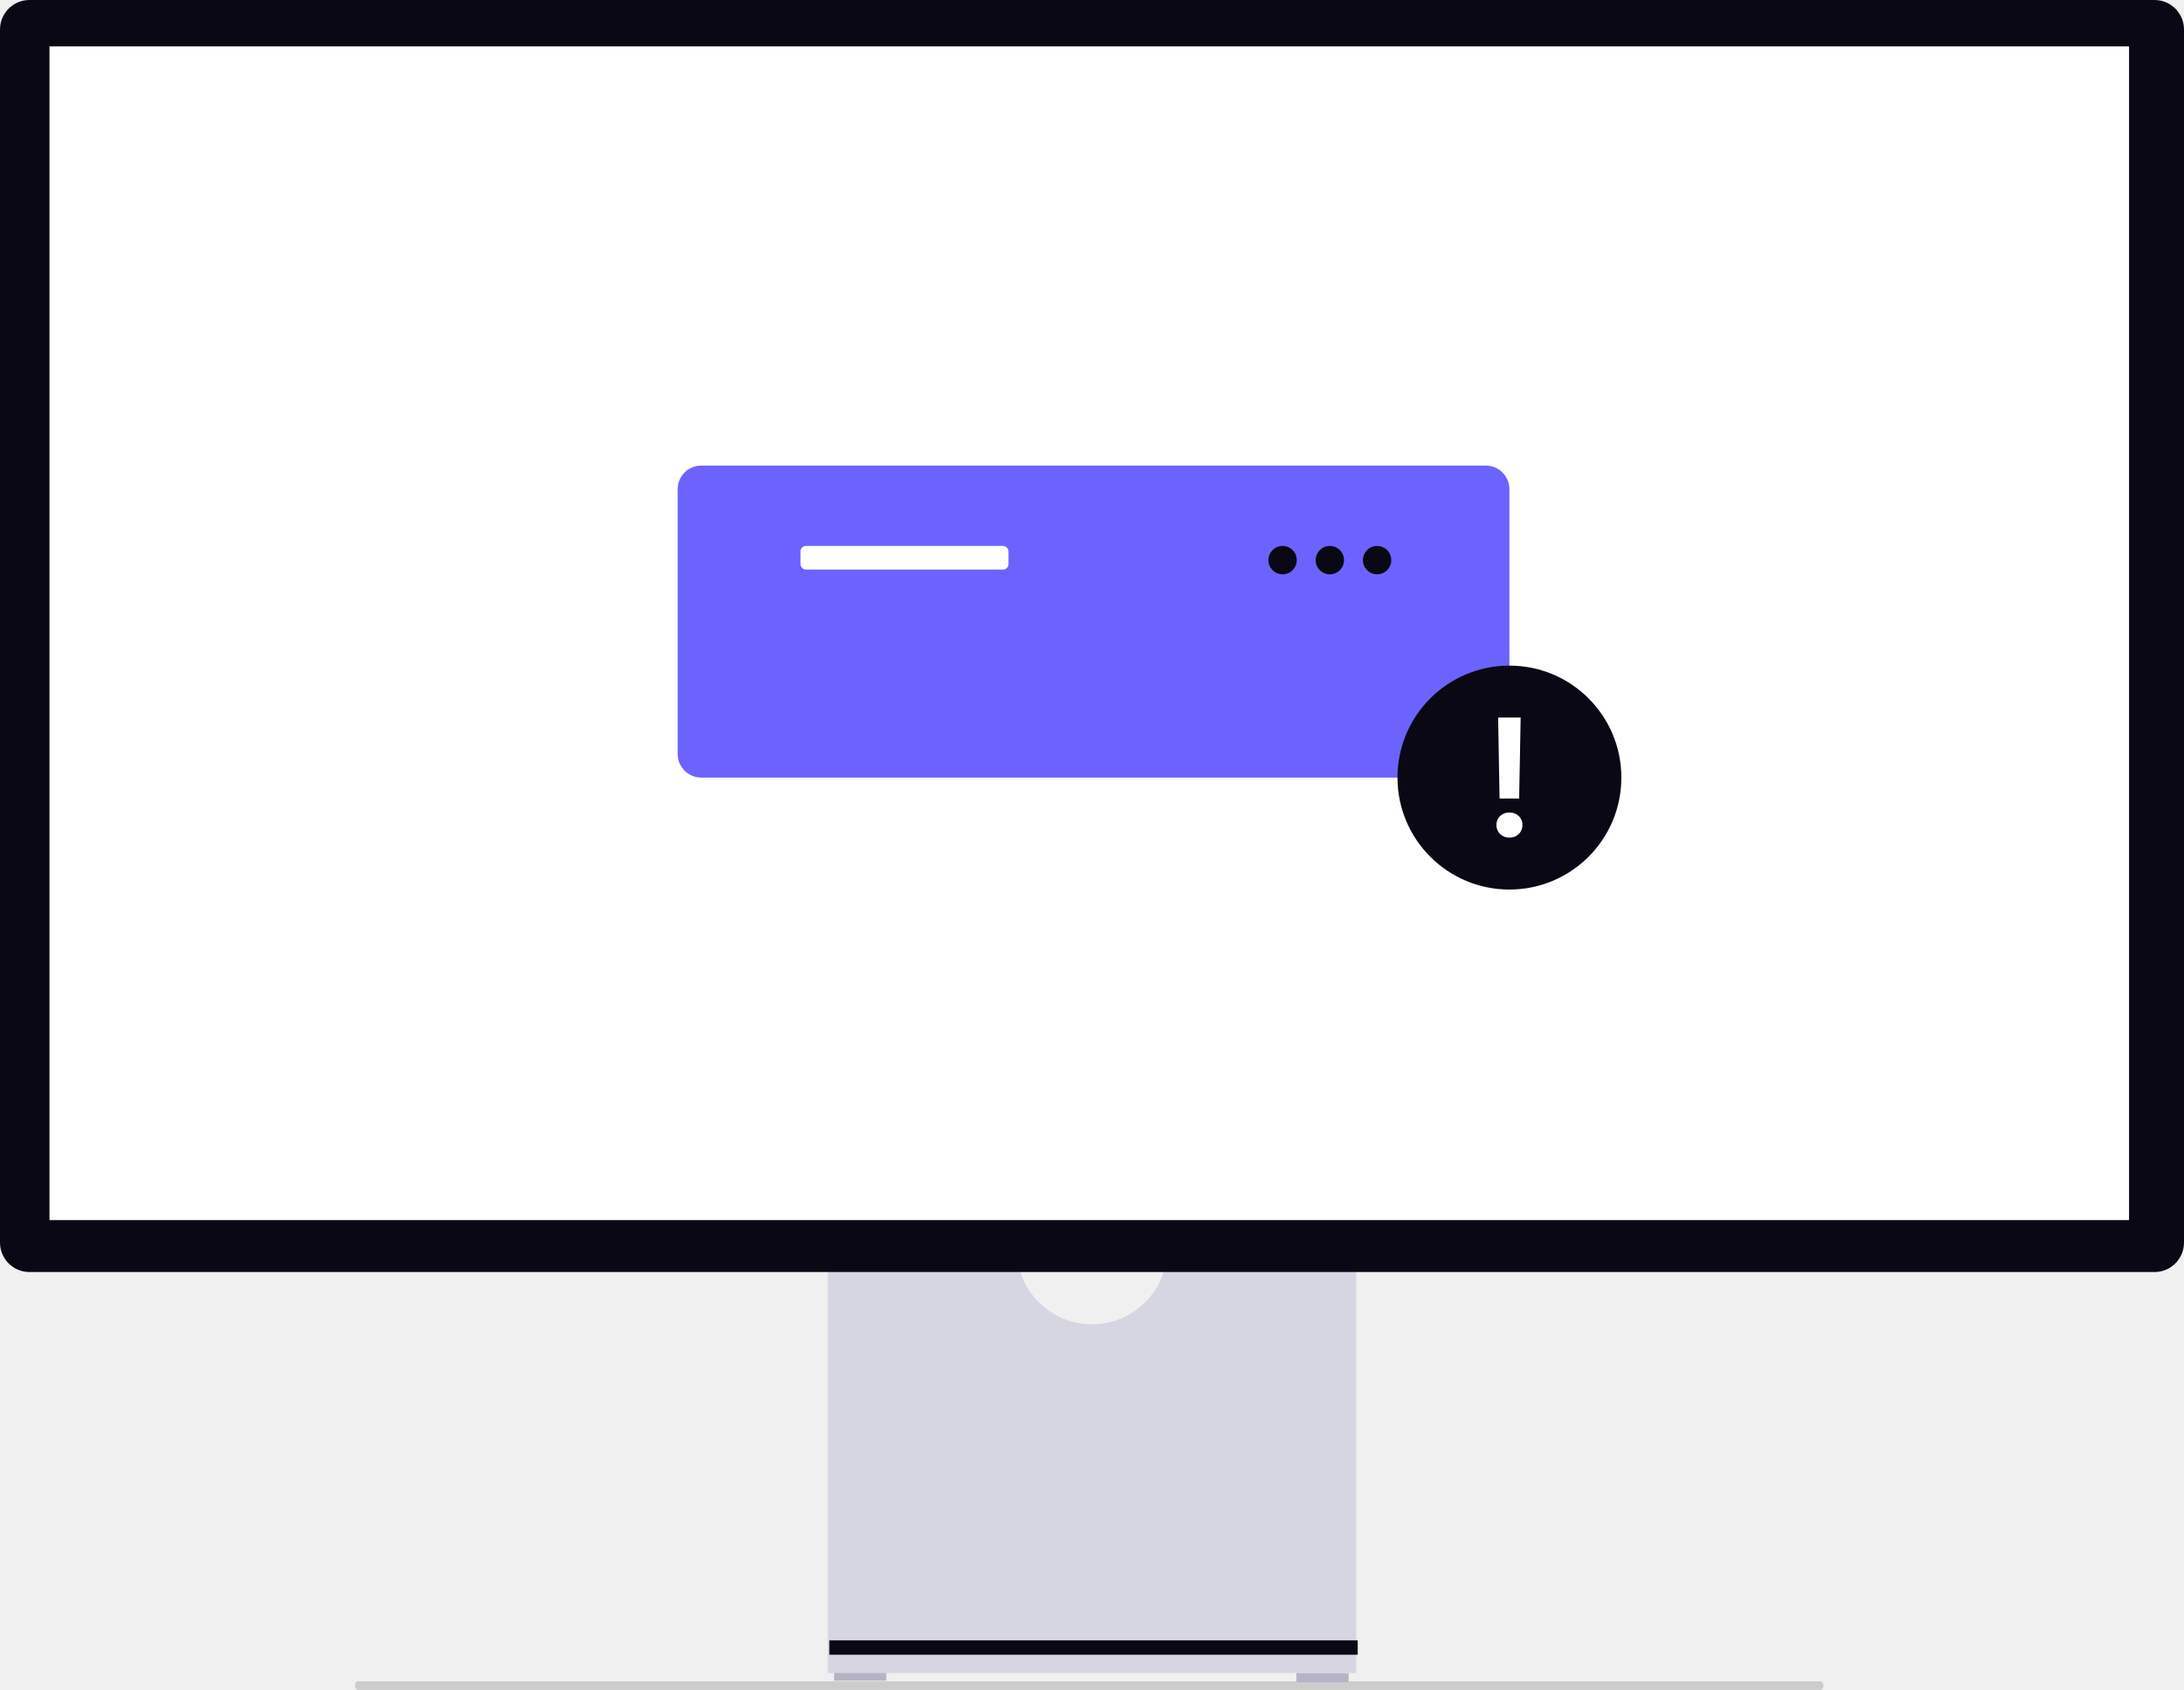
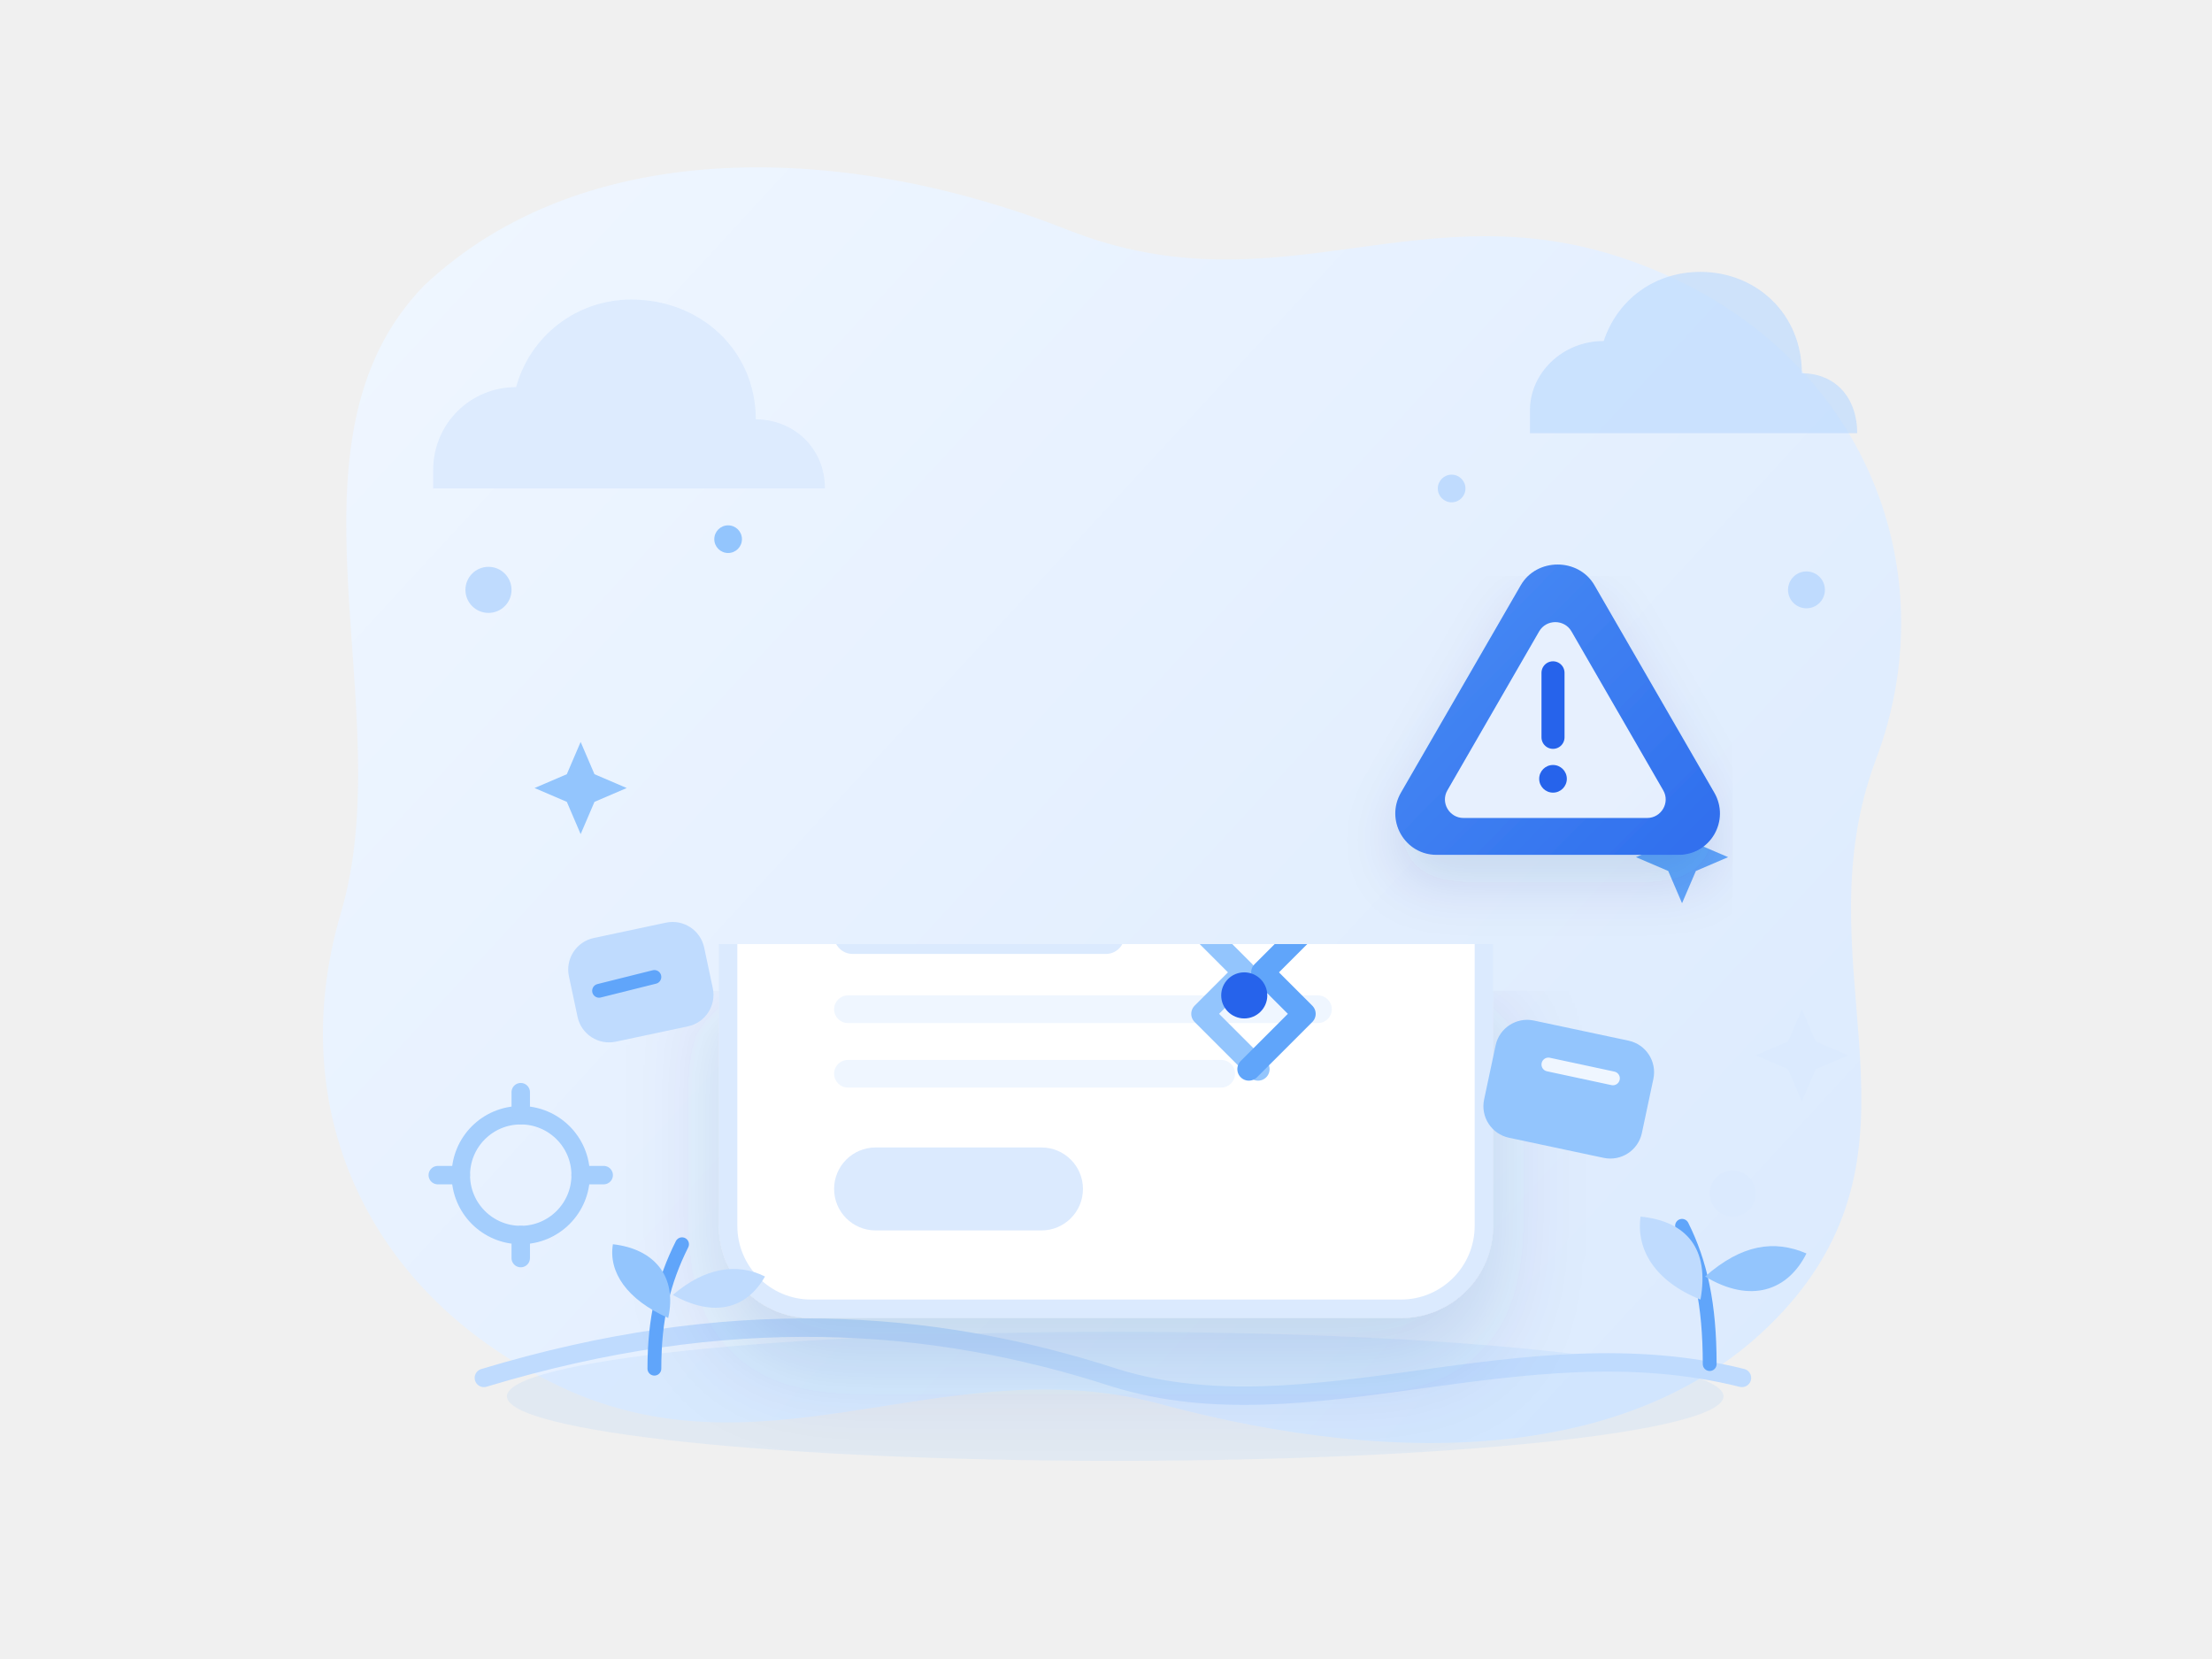
- <svg xmlns="http://www.w3.org/2000/svg" width="799.031" height="618.112" viewBox="0 0 799.031 618.112" role="img" artist="Katerina Limpitsouni" source="https://undraw.co/">
-   <g transform="translate(-893 -197)">
-     <path d="M15.18,488.763c0,.872.478,1.573,1.073,1.573h535.1c.6,0,1.073-.7,1.073-1.573s-.478-1.573-1.073-1.573H16.253C15.658,487.191,15.18,487.891,15.18,488.763Z" transform="translate(1007.711 324.776)" fill="#ccc" />
-     <rect width="19.105" height="3.371" transform="translate(1198.162 808.354)" fill="#b6b3c5" />
-     <rect width="19.105" height="3.371" transform="translate(1367.295 808.917)" fill="#b6b3c5" />
-     <path d="M352.955,370.945a27.529,27.529,0,0,1-54.321,0H229.146V521.536h193.3V370.945Z" transform="translate(966.721 287.378)" fill="#d6d6e3" />
-     <rect width="193.296" height="5.242" transform="translate(1196.43 796.983)" fill="#090814" />
-     <path d="M788.255,487.17H10.776A10.788,10.788,0,0,1,0,476.394V32.688A10.788,10.788,0,0,1,10.776,21.911H788.255a10.789,10.789,0,0,1,10.776,10.776V476.394a10.789,10.789,0,0,1-10.776,10.776Z" transform="translate(893 175.089)" fill="#090814" />
-     <rect width="760.822" height="429.297" transform="translate(911.104 213.968)" fill="#fff" />
-     <g transform="translate(20.477 16.308)">
-       <path d="M604.463,379.271H317.442a8.655,8.655,0,0,1-8.645-8.645V273.8a8.655,8.655,0,0,1,8.645-8.645H604.463a8.655,8.655,0,0,1,8.645,8.645v96.826a8.655,8.655,0,0,1-8.645,8.645Z" transform="translate(811.648 85.826)" fill="#6c63ff" />
-       <rect width="76.078" height="8.645" rx="2" transform="translate(1165.4 380.374)" fill="#fff" />
-       <ellipse cx="5.187" cy="5.187" rx="5.187" ry="5.187" transform="translate(1336.576 380.374)" fill="#090814" />
-       <ellipse cx="5.187" cy="5.187" rx="5.187" ry="5.187" transform="translate(1353.865 380.374)" fill="#090814" />
-       <ellipse cx="5.187" cy="5.187" rx="5.187" ry="5.187" transform="translate(1371.156 380.374)" fill="#090814" />
-     </g>
-     <ellipse cx="40.952" cy="40.952" rx="40.952" ry="40.952" transform="translate(1404.281 440.452)" fill="#090814" />
-     <path d="M10.863-57.7l-.524-29.6h8.246l-.554,29.6Zm3.613,14.307a4.7,4.7,0,0,1-3.409-1.3,4.368,4.368,0,0,1-1.34-3.278,4.39,4.39,0,0,1,1.34-3.322,4.732,4.732,0,0,1,3.409-1.282,4.732,4.732,0,0,1,3.409,1.282,4.39,4.39,0,0,1,1.34,3.322,4.368,4.368,0,0,1-1.34,3.278A4.7,4.7,0,0,1,14.476-43.394Z" transform="translate(1430.76 546.754)" fill="#fff" />
+ <svg xmlns="http://www.w3.org/2000/svg" width="480" height="360" viewBox="0 0 480 360" fill="none" role="img" aria-labelledby="error-illustration-title">
+   <defs>
+     <linearGradient id="error-bg" x1="95" y1="45" x2="391" y2="318" gradientUnits="userSpaceOnUse">
+       <stop stop-color="#EFF6FF" />
+       <stop offset="1" stop-color="#DBEAFE" />
+     </linearGradient>
+     <linearGradient id="error-primary" x1="175" y1="155" x2="313" y2="291" gradientUnits="userSpaceOnUse">
+       <stop stop-color="#60A5FA" />
+       <stop offset="1" stop-color="#2563EB" />
+     </linearGradient>
+     <linearGradient id="error-secondary" x1="206" y1="125" x2="289" y2="201" gradientUnits="userSpaceOnUse">
+       <stop stop-color="#BFDBFE" />
+       <stop offset="1" stop-color="#93C5FD" />
+     </linearGradient>
+     <filter id="error-shadow" x="134" y="205" width="217" height="110" filterUnits="userSpaceOnUse" color-interpolation-filters="sRGB">
+       <feDropShadow dx="0" dy="10" stdDeviation="10" flood-color="#1E3A8A" flood-opacity="0.14" />
+     </filter>
+     <filter id="error-small-shadow" x="287" y="119" width="89" height="91" filterUnits="userSpaceOnUse" color-interpolation-filters="sRGB">
+       <feDropShadow dx="0" dy="6" stdDeviation="6" flood-color="#1E3A8A" flood-opacity="0.12" />
+     </filter>
+   </defs>
+   <path d="M92 62C127 29 184 31 232 50C278 68 309 40 355 57C404 75 423 123 407 165C391 208 419 245 390 281C359 319 302 318 253 305C207 292 168 321 124 302C81 283 61 242 74 198C87 154 59 96 92 62Z" fill="url(#error-bg)" />
+   <circle cx="106" cy="128" r="5" fill="#BFDBFE" />
+   <circle cx="392" cy="128" r="4" fill="#BFDBFE" />
+   <circle cx="376" cy="259" r="5" fill="#DBEAFE" />
+   <path d="M126 161L129 168L136 171L129 174L126 181L123 174L116 171L123 168L126 161Z" fill="#93C5FD" />
+   <path d="M365 176L368 183L375 186L368 189L365 196L362 189L355 186L362 183L365 176Z" fill="#60A5FA" />
+   <path d="M94 102C94 92 102 84 112 84C115 73 125 65 137 65C152 65 164 76 164 91C172 91 179 97 179 106H94V102Z" fill="#DBEAFE" opacity="0.9" />
+   <path d="M332 89C332 81 339 74 348 74C351 65 359 59 369 59C381 59 391 68 391 81C398 81 403 86 403 94H332V89Z" fill="#BFDBFE" opacity="0.7" />
+   <ellipse cx="242" cy="303" rx="132" ry="14" fill="#93C5FD" opacity="0.16" />
+   <path d="M105 299C158 283 202 286 242 299C284 312 330 287 378 299" stroke="#BFDBFE" stroke-width="4" stroke-linecap="round" />
+   <g filter="url(#error-shadow)">
+     <rect x="158" y="151" width="164" height="133" rx="18" fill="white" stroke="#DBEAFE" stroke-width="4" />
+     <rect x="158" y="151" width="164" height="31" rx="18" fill="#EFF6FF" />
+     <path d="M158 169H322V182H158V169Z" fill="#EFF6FF" />
+     <circle cx="177" cy="166" r="4" fill="#93C5FD" />
+     <circle cx="191" cy="166" r="4" fill="#BFDBFE" />
+     <circle cx="205" cy="166" r="4" fill="#DBEAFE" />
+     <rect x="181" y="199" width="63" height="8" rx="4" fill="#DBEAFE" />
+     <rect x="181" y="216" width="108" height="6" rx="3" fill="#EFF6FF" />
+     <rect x="181" y="230" width="87" height="6" rx="3" fill="#EFF6FF" />
+     <rect x="181" y="249" width="54" height="18" rx="9" fill="#DBEAFE" />
+     <path d="M257 198L270 211L261 220L273 232" stroke="#93C5FD" stroke-width="5" stroke-linecap="round" stroke-linejoin="round" />
+     <path d="M287 198L274 211L283 220L271 232" stroke="#60A5FA" stroke-width="5" stroke-linecap="round" stroke-linejoin="round" />
+     <circle cx="270" cy="216" r="5" fill="#2563EB" />
  </g>
+   <g filter="url(#error-small-shadow)">
+     <path d="M330 127C333.464 121 342.536 121 346 127L372 172C375.464 178 371.196 185.5 364.268 185.5H311.732C304.804 185.5 300.536 178 304 172L330 127Z" fill="url(#error-primary)" />
+     <path d="M334 137C335.54 134.333 339.46 134.333 341 137L360.918 171.5C362.458 174.167 360.498 177.5 357.418 177.5H317.582C314.502 177.5 312.542 174.167 314.082 171.5L334 137Z" fill="#EFF6FF" opacity="0.95" />
+     <path d="M337 146V160" stroke="#2563EB" stroke-width="5" stroke-linecap="round" />
+     <circle cx="337" cy="169" r="3" fill="#2563EB" />
+   </g>
+   <rect x="122" y="205" width="30" height="23" rx="7" transform="rotate(-12 122 205)" fill="#BFDBFE" />
+   <path d="M130 215L142 212" stroke="#60A5FA" stroke-width="3" stroke-linecap="round" />
+   <rect x="326" y="220" width="35" height="26" rx="7" transform="rotate(12 326 220)" fill="#93C5FD" />
+   <path d="M336 231L350 234" stroke="#EFF6FF" stroke-width="3" stroke-linecap="round" />
+   <g opacity="0.8">
+     <circle cx="113" cy="255" r="13" stroke="#93C5FD" stroke-width="4" />
+     <path d="M113 237V242" stroke="#93C5FD" stroke-width="4" stroke-linecap="round" />
+     <path d="M113 268V273" stroke="#93C5FD" stroke-width="4" stroke-linecap="round" />
+     <path d="M95 255H100" stroke="#93C5FD" stroke-width="4" stroke-linecap="round" />
+     <path d="M126 255H131" stroke="#93C5FD" stroke-width="4" stroke-linecap="round" />
+   </g>
+   <path d="M371 296C371 283 369 274 365 266" stroke="#60A5FA" stroke-width="3" stroke-linecap="round" />
+   <path d="M369 282C359 278 355 271 356 264C366 265 371 271 369 282Z" fill="#BFDBFE" />
+   <path d="M370 277C378 270 385 269 392 272C388 280 380 283 370 277Z" fill="#93C5FD" />
+   <path d="M142 297C142 286 144 278 148 270" stroke="#60A5FA" stroke-width="3" stroke-linecap="round" />
+   <path d="M145 286C136 282 132 276 133 270C142 271 147 277 145 286Z" fill="#93C5FD" />
+   <path d="M146 281C153 275 160 274 166 277C162 284 155 286 146 281Z" fill="#BFDBFE" />
+   <circle cx="158" cy="117" r="3" fill="#93C5FD" />
+   <circle cx="315" cy="106" r="3" fill="#BFDBFE" />
+   <path d="M391 219L394 226L401 229L394 232L391 239L388 232L381 229L388 226L391 219Z" fill="#DBEAFE" />
</svg>
